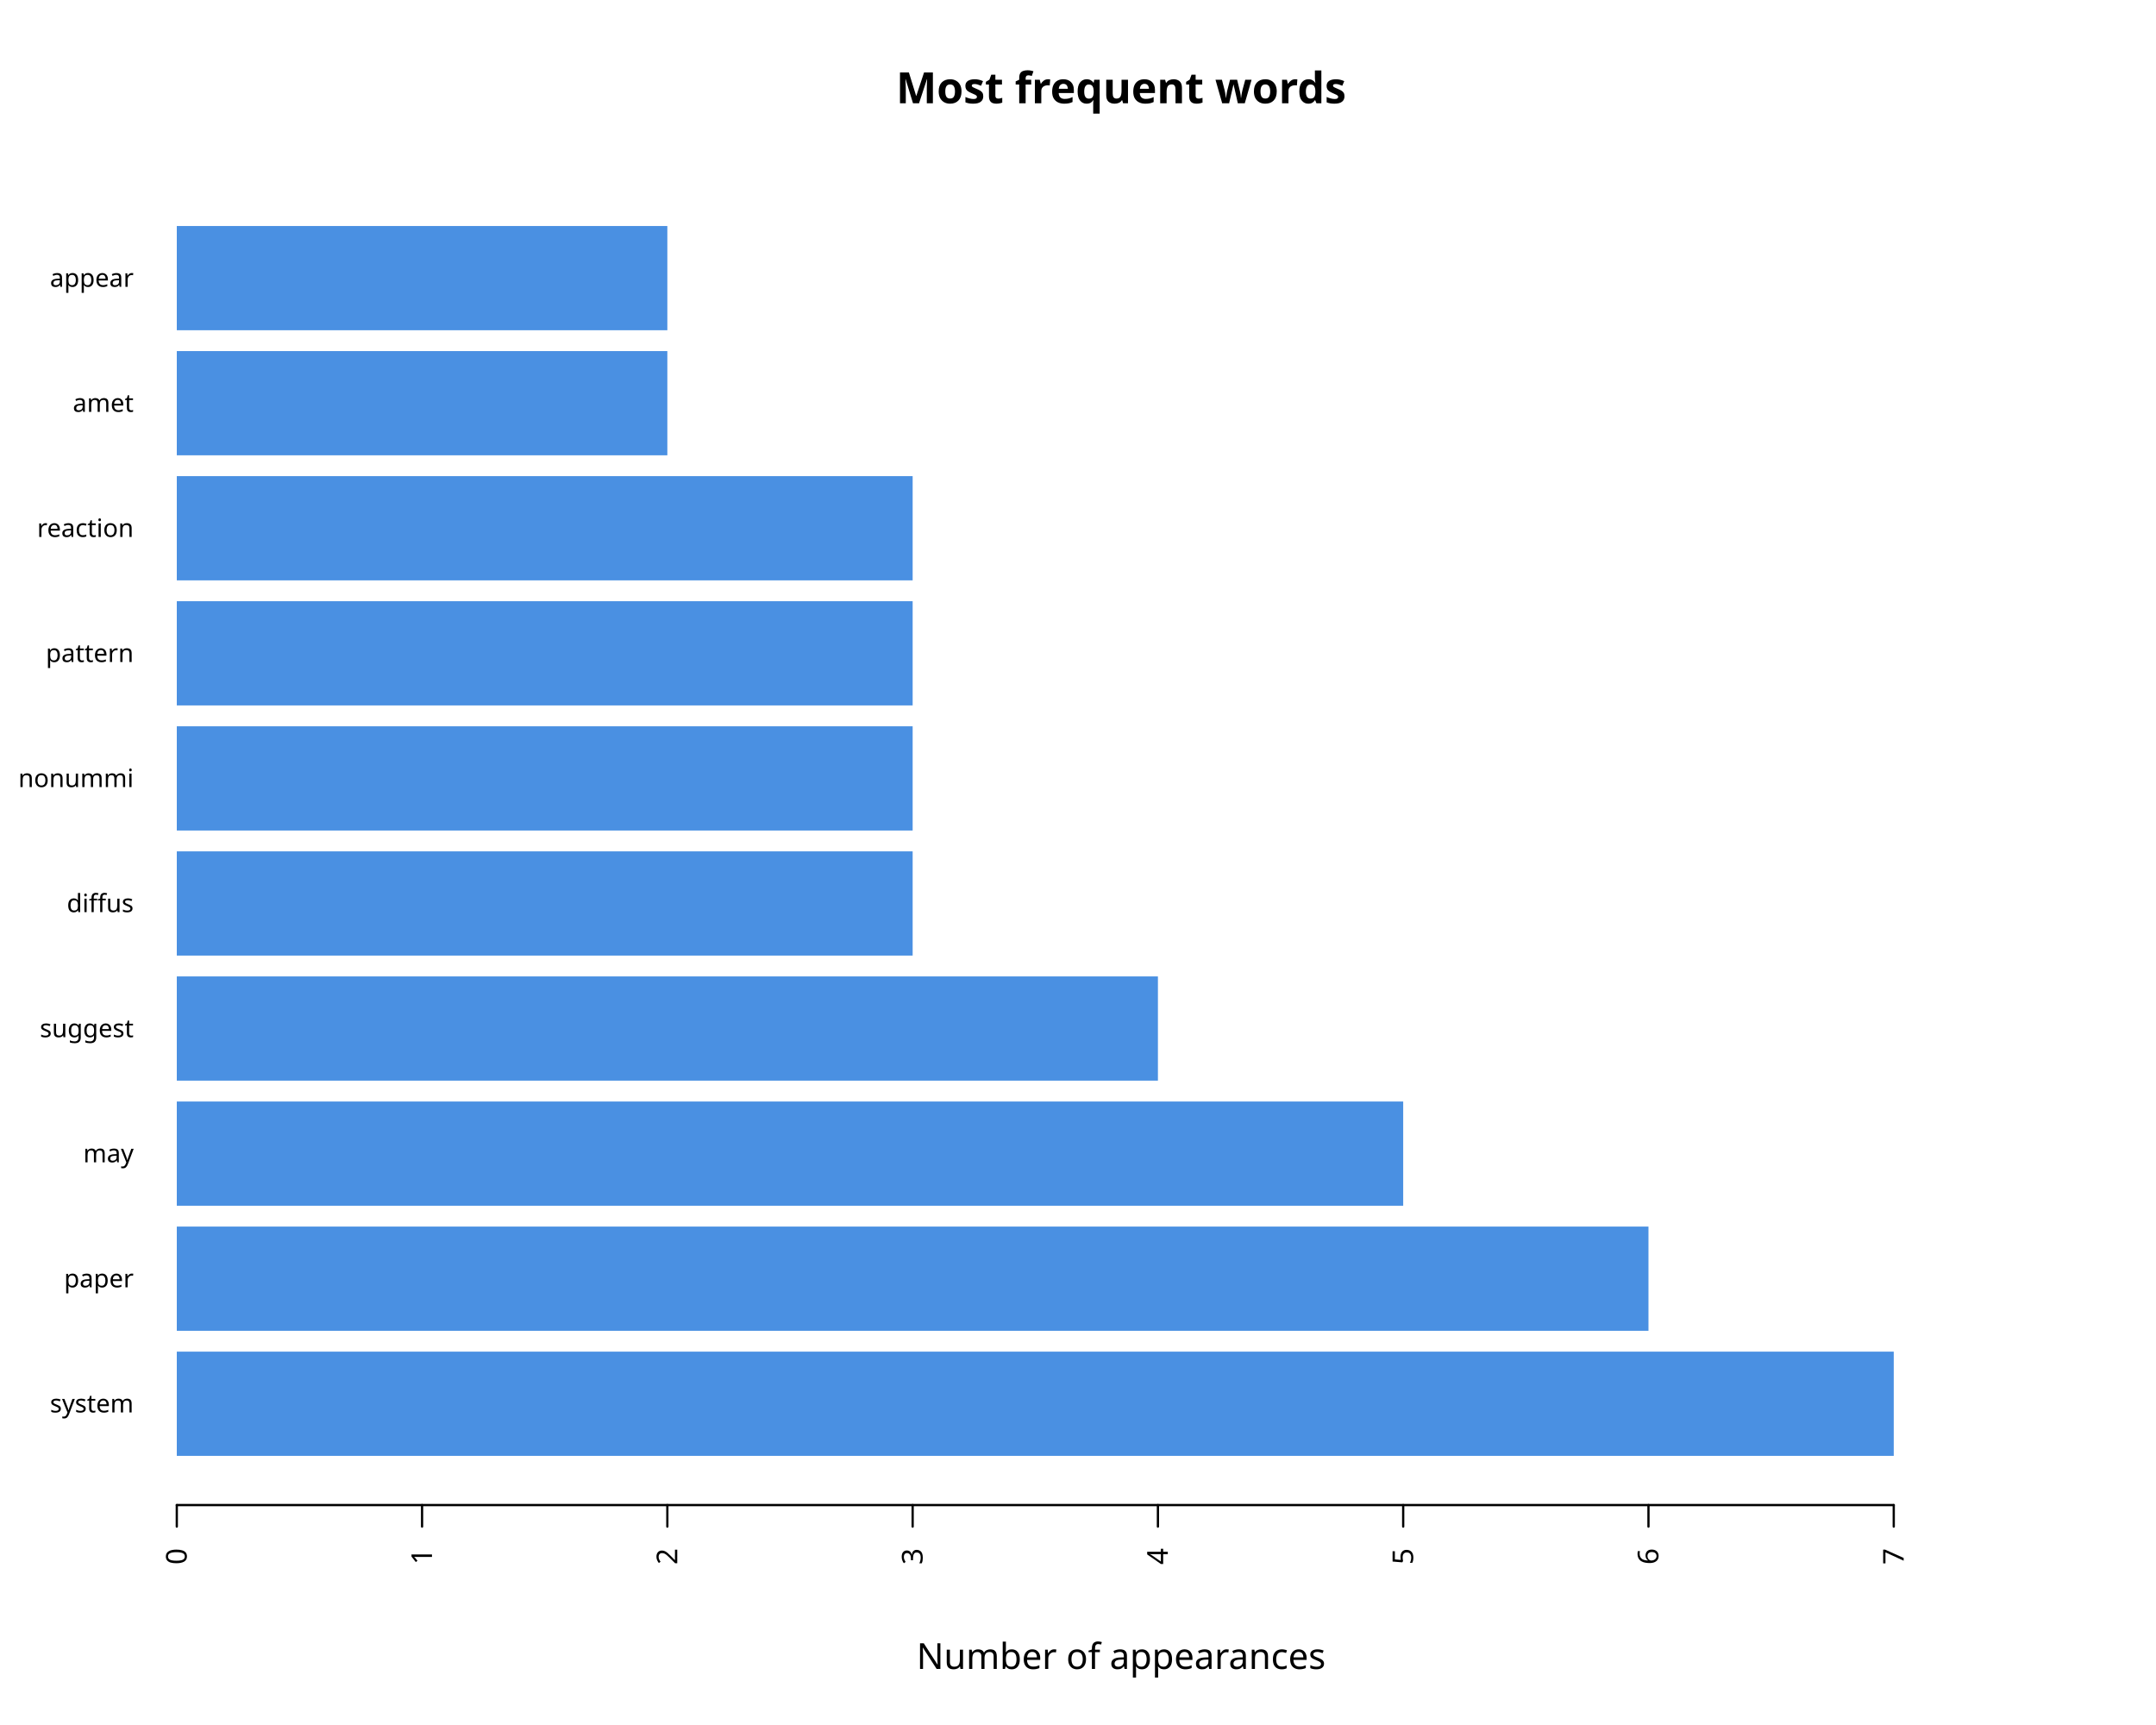
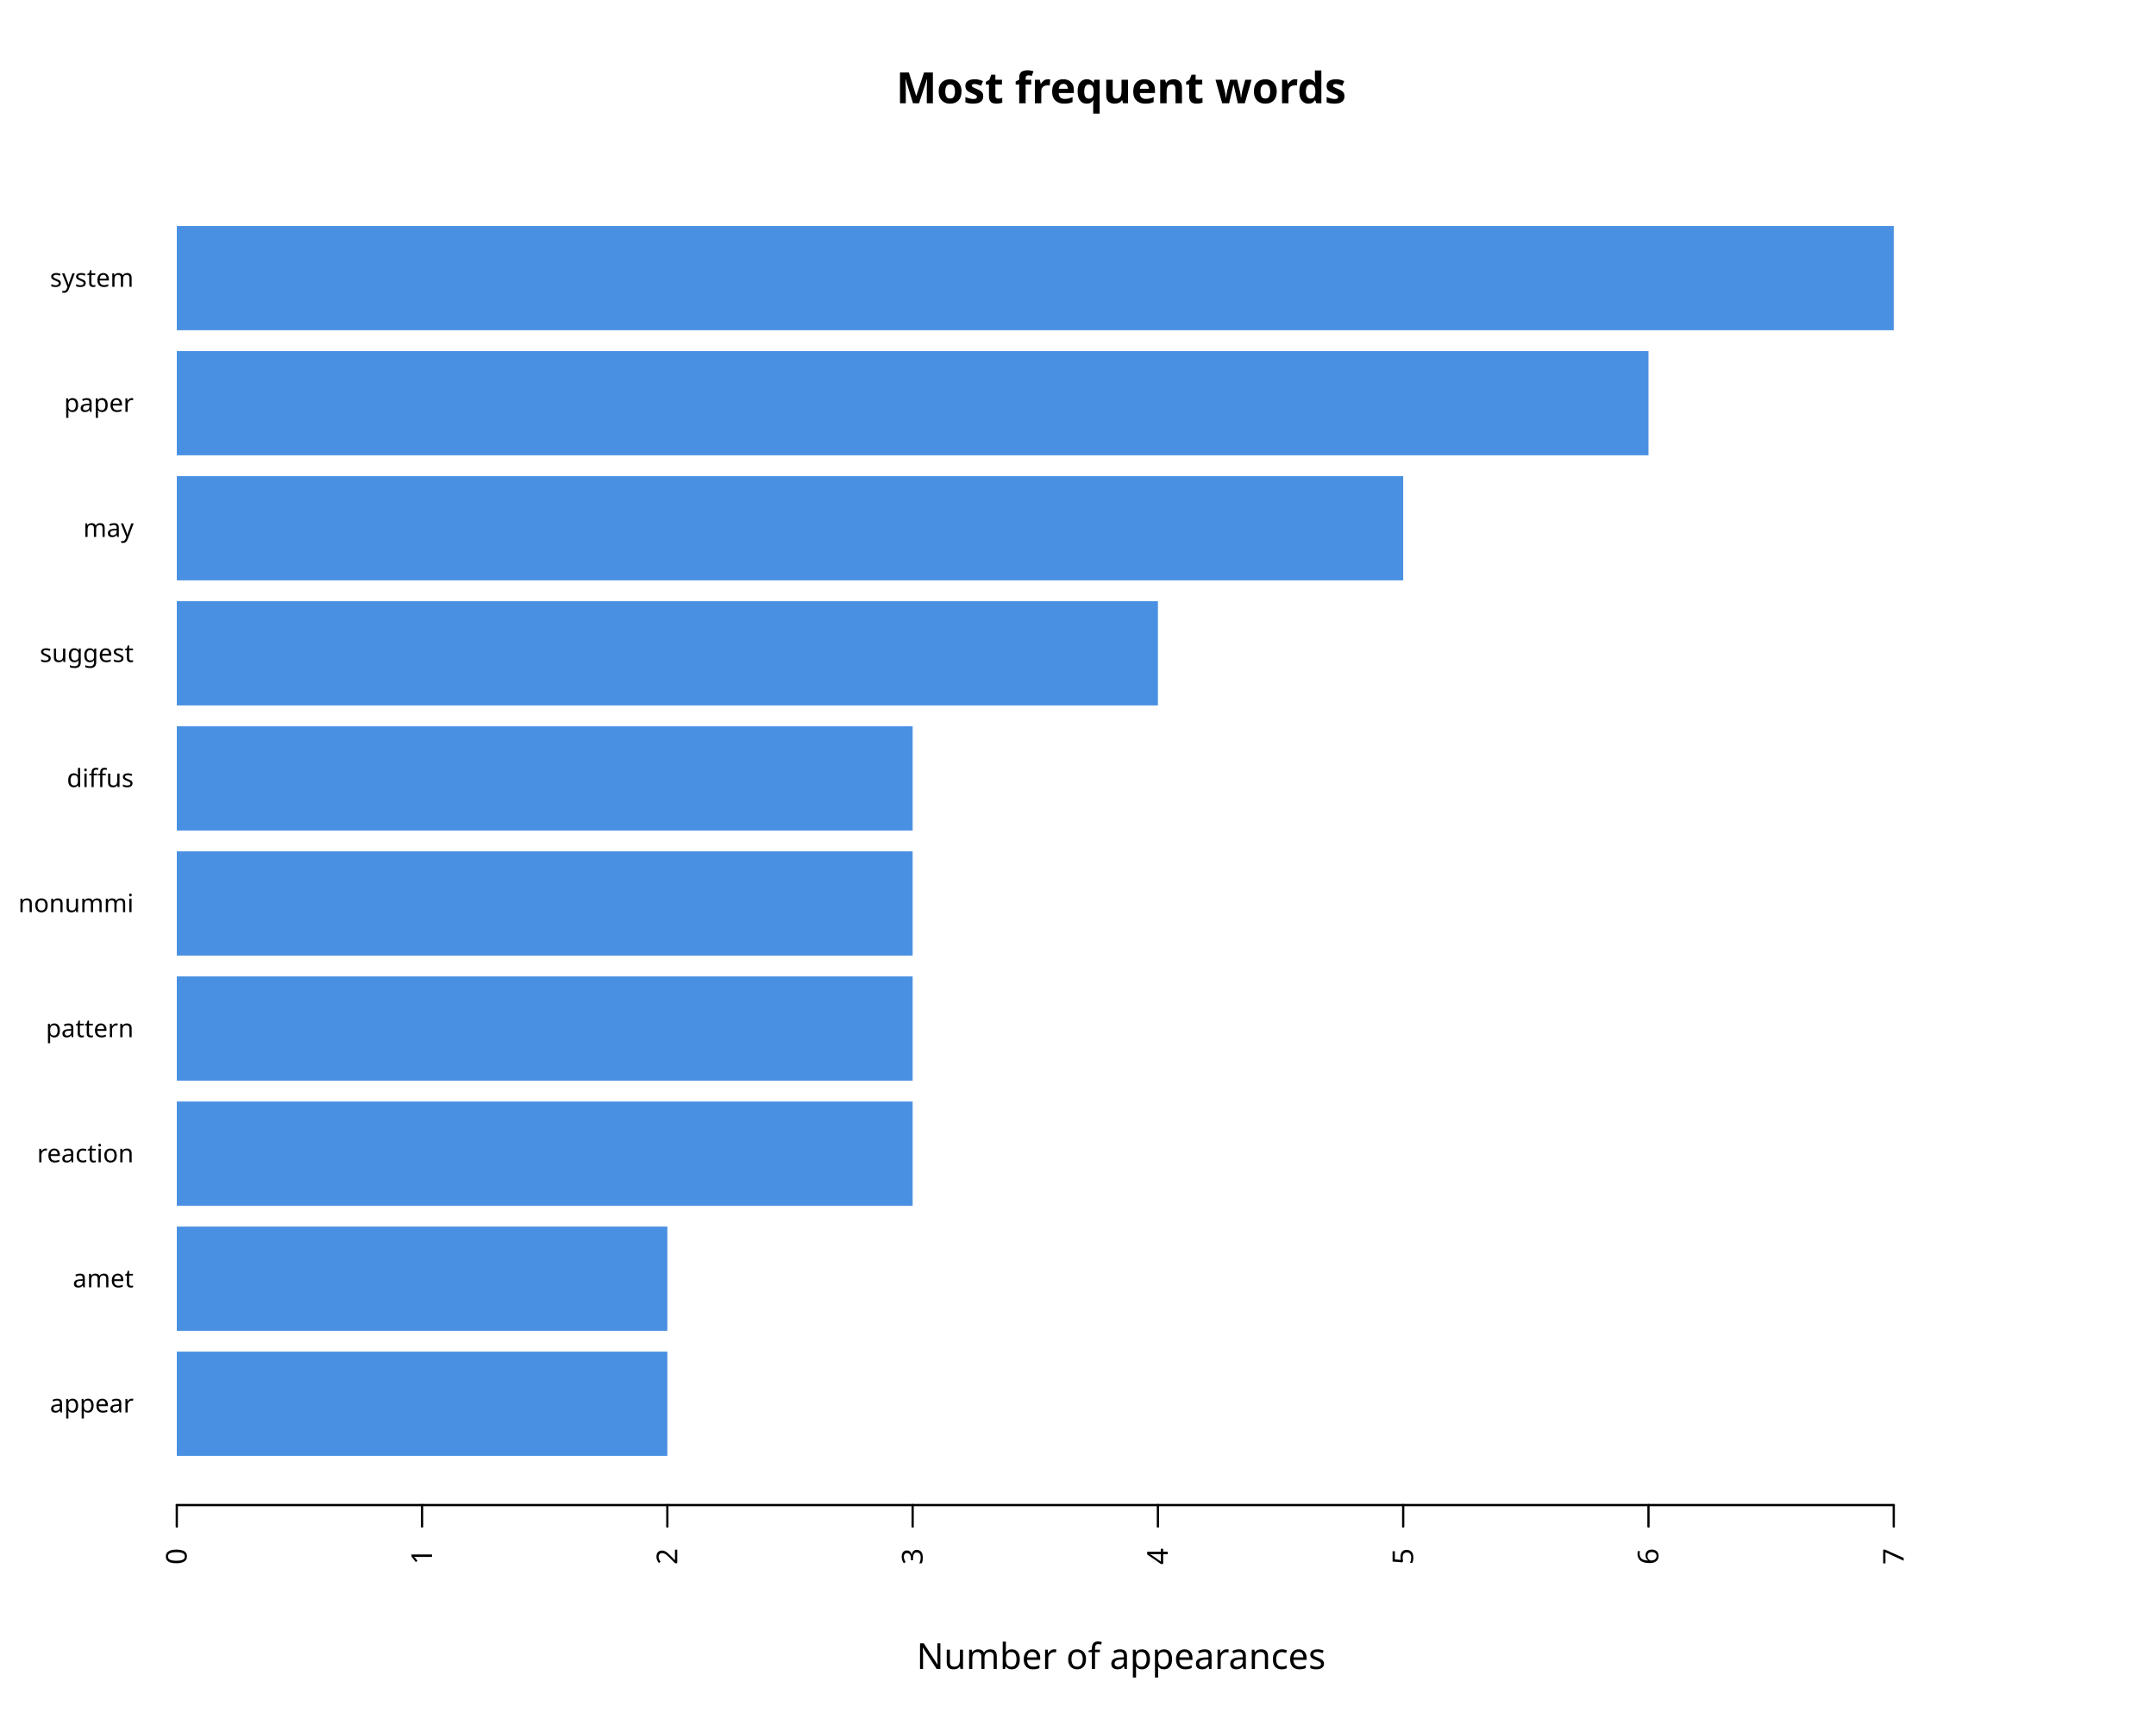
<svg xmlns="http://www.w3.org/2000/svg" class="svglite" data-engine-version="2.0" width="720.00pt" height="576.00pt" viewBox="0 0 720.00 576.00">
  <defs>
    <style type="text/css">
    .svglite line, .svglite polyline, .svglite polygon, .svglite path, .svglite rect, .svglite circle {
      fill: none;
      stroke: #000000;
      stroke-linecap: round;
      stroke-linejoin: round;
      stroke-miterlimit: 10.00;
    }
  </style>
  </defs>
  <rect width="100%" height="100%" style="stroke: none; fill: #FFFFFF;" />
  <defs>
    <clipPath id="cpMC4wMHw3MjAuMDB8MC4wMHw1NzYuMDA=">
      <rect x="0.00" y="0.00" width="720.00" height="576.00" />
    </clipPath>
  </defs>
  <g clip-path="url(#cpMC4wMHw3MjAuMDB8MC4wMHw1NzYuMDA=)">
-     <rect x="59.04" y="451.33" width="573.38" height="34.80" style="stroke-width: 0.75; stroke: none; fill: #4A90E2;" />
-     <rect x="59.04" y="409.57" width="491.47" height="34.80" style="stroke-width: 0.75; stroke: none; fill: #4A90E2;" />
-     <rect x="59.04" y="367.81" width="409.56" height="34.80" style="stroke-width: 0.75; stroke: none; fill: #4A90E2;" />
-     <rect x="59.04" y="326.04" width="327.65" height="34.80" style="stroke-width: 0.75; stroke: none; fill: #4A90E2;" />
+     <rect x="59.04" y="451.33" width="163.82" height="34.80" style="stroke-width: 0.75; stroke: none; fill: #4A90E2;" />
+     <rect x="59.04" y="409.57" width="163.82" height="34.80" style="stroke-width: 0.75; stroke: none; fill: #4A90E2;" />
+     <rect x="59.04" y="367.81" width="245.74" height="34.80" style="stroke-width: 0.75; stroke: none; fill: #4A90E2;" />
+     <rect x="59.04" y="326.04" width="245.74" height="34.80" style="stroke-width: 0.75; stroke: none; fill: #4A90E2;" />
    <rect x="59.04" y="284.28" width="245.74" height="34.80" style="stroke-width: 0.75; stroke: none; fill: #4A90E2;" />
    <rect x="59.04" y="242.52" width="245.74" height="34.80" style="stroke-width: 0.75; stroke: none; fill: #4A90E2;" />
-     <rect x="59.04" y="200.75" width="245.74" height="34.80" style="stroke-width: 0.75; stroke: none; fill: #4A90E2;" />
-     <rect x="59.04" y="158.99" width="245.74" height="34.80" style="stroke-width: 0.75; stroke: none; fill: #4A90E2;" />
-     <rect x="59.04" y="117.23" width="163.82" height="34.80" style="stroke-width: 0.75; stroke: none; fill: #4A90E2;" />
-     <rect x="59.04" y="75.47" width="163.82" height="34.80" style="stroke-width: 0.75; stroke: none; fill: #4A90E2;" />
-     <text x="44.64" y="471.62" text-anchor="end" style="font-size: 8.40px; font-family: sans;" textLength="26.62px" lengthAdjust="spacingAndGlyphs">system</text>
-     <text x="44.64" y="429.86" text-anchor="end" style="font-size: 8.40px; font-family: sans;" textLength="21.49px" lengthAdjust="spacingAndGlyphs">paper</text>
-     <text x="44.64" y="388.10" text-anchor="end" style="font-size: 8.40px; font-family: sans;" textLength="15.88px" lengthAdjust="spacingAndGlyphs">may</text>
-     <text x="44.64" y="346.33" text-anchor="end" style="font-size: 8.40px; font-family: sans;" textLength="29.43px" lengthAdjust="spacingAndGlyphs">suggest</text>
-     <text x="44.64" y="304.57" text-anchor="end" style="font-size: 8.40px; font-family: sans;" textLength="20.08px" lengthAdjust="spacingAndGlyphs">diffus</text>
-     <text x="44.64" y="262.81" text-anchor="end" style="font-size: 8.40px; font-family: sans;" textLength="34.55px" lengthAdjust="spacingAndGlyphs">nonummi</text>
-     <text x="44.64" y="221.05" text-anchor="end" style="font-size: 8.40px; font-family: sans;" textLength="26.15px" lengthAdjust="spacingAndGlyphs">pattern</text>
-     <text x="44.64" y="179.28" text-anchor="end" style="font-size: 8.40px; font-family: sans;" textLength="29.89px" lengthAdjust="spacingAndGlyphs">reaction</text>
-     <text x="44.64" y="137.52" text-anchor="end" style="font-size: 8.40px; font-family: sans;" textLength="18.68px" lengthAdjust="spacingAndGlyphs">amet</text>
-     <text x="44.64" y="95.76" text-anchor="end" style="font-size: 8.40px; font-family: sans;" textLength="26.16px" lengthAdjust="spacingAndGlyphs">appear</text>
+     <rect x="59.04" y="200.75" width="327.65" height="34.80" style="stroke-width: 0.75; stroke: none; fill: #4A90E2;" />
+     <rect x="59.04" y="158.99" width="409.56" height="34.80" style="stroke-width: 0.75; stroke: none; fill: #4A90E2;" />
+     <rect x="59.04" y="117.23" width="491.47" height="34.80" style="stroke-width: 0.75; stroke: none; fill: #4A90E2;" />
+     <rect x="59.04" y="75.47" width="573.38" height="34.80" style="stroke-width: 0.75; stroke: none; fill: #4A90E2;" />
+     <text x="44.64" y="471.62" text-anchor="end" style="font-size: 8.40px; font-family: sans;" textLength="26.16px" lengthAdjust="spacingAndGlyphs">appear</text>
+     <text x="44.64" y="429.86" text-anchor="end" style="font-size: 8.40px; font-family: sans;" textLength="18.68px" lengthAdjust="spacingAndGlyphs">amet</text>
+     <text x="44.64" y="388.10" text-anchor="end" style="font-size: 8.40px; font-family: sans;" textLength="29.89px" lengthAdjust="spacingAndGlyphs">reaction</text>
+     <text x="44.64" y="346.33" text-anchor="end" style="font-size: 8.40px; font-family: sans;" textLength="26.15px" lengthAdjust="spacingAndGlyphs">pattern</text>
+     <text x="44.64" y="304.57" text-anchor="end" style="font-size: 8.40px; font-family: sans;" textLength="34.55px" lengthAdjust="spacingAndGlyphs">nonummi</text>
+     <text x="44.64" y="262.81" text-anchor="end" style="font-size: 8.40px; font-family: sans;" textLength="20.08px" lengthAdjust="spacingAndGlyphs">diffus</text>
+     <text x="44.64" y="221.05" text-anchor="end" style="font-size: 8.40px; font-family: sans;" textLength="29.43px" lengthAdjust="spacingAndGlyphs">suggest</text>
+     <text x="44.64" y="179.28" text-anchor="end" style="font-size: 8.40px; font-family: sans;" textLength="15.88px" lengthAdjust="spacingAndGlyphs">may</text>
+     <text x="44.64" y="137.52" text-anchor="end" style="font-size: 8.40px; font-family: sans;" textLength="21.49px" lengthAdjust="spacingAndGlyphs">paper</text>
+     <text x="44.64" y="95.76" text-anchor="end" style="font-size: 8.40px; font-family: sans;" textLength="26.62px" lengthAdjust="spacingAndGlyphs">system</text>
    <text x="374.40" y="34.48" text-anchor="middle" style="font-size: 14.40px; font-weight: bold; font-family: sans;" textLength="130.48px" lengthAdjust="spacingAndGlyphs">Most frequent words</text>
    <text x="374.40" y="557.28" text-anchor="middle" style="font-size: 12.00px; font-family: sans;" textLength="128.76px" lengthAdjust="spacingAndGlyphs">Number of appearances</text>
    <line x1="59.04" y1="502.56" x2="632.42" y2="502.56" style="stroke-width: 0.75;" />
    <line x1="59.04" y1="502.56" x2="59.04" y2="509.76" style="stroke-width: 0.75;" />
    <line x1="140.95" y1="502.56" x2="140.95" y2="509.76" style="stroke-width: 0.75;" />
    <line x1="222.86" y1="502.56" x2="222.86" y2="509.76" style="stroke-width: 0.75;" />
    <line x1="304.78" y1="502.56" x2="304.78" y2="509.76" style="stroke-width: 0.75;" />
    <line x1="386.69" y1="502.56" x2="386.69" y2="509.76" style="stroke-width: 0.75;" />
    <line x1="468.60" y1="502.56" x2="468.60" y2="509.76" style="stroke-width: 0.75;" />
    <line x1="550.51" y1="502.56" x2="550.51" y2="509.76" style="stroke-width: 0.75;" />
    <line x1="632.42" y1="502.56" x2="632.42" y2="509.76" style="stroke-width: 0.75;" />
    <text transform="translate(62.34,516.96) rotate(-90)" text-anchor="end" style="font-size: 9.60px; font-family: sans;" textLength="5.34px" lengthAdjust="spacingAndGlyphs">0</text>
    <text transform="translate(144.26,516.96) rotate(-90)" text-anchor="end" style="font-size: 9.60px; font-family: sans;" textLength="5.34px" lengthAdjust="spacingAndGlyphs">1</text>
    <text transform="translate(226.17,516.96) rotate(-90)" text-anchor="end" style="font-size: 9.60px; font-family: sans;" textLength="5.34px" lengthAdjust="spacingAndGlyphs">2</text>
    <text transform="translate(308.08,516.96) rotate(-90)" text-anchor="end" style="font-size: 9.60px; font-family: sans;" textLength="5.34px" lengthAdjust="spacingAndGlyphs">3</text>
    <text transform="translate(389.99,516.96) rotate(-90)" text-anchor="end" style="font-size: 9.60px; font-family: sans;" textLength="5.34px" lengthAdjust="spacingAndGlyphs">4</text>
    <text transform="translate(471.90,516.96) rotate(-90)" text-anchor="end" style="font-size: 9.60px; font-family: sans;" textLength="5.34px" lengthAdjust="spacingAndGlyphs">5</text>
    <text transform="translate(553.81,516.96) rotate(-90)" text-anchor="end" style="font-size: 9.60px; font-family: sans;" textLength="5.34px" lengthAdjust="spacingAndGlyphs">6</text>
    <text transform="translate(635.73,516.96) rotate(-90)" text-anchor="end" style="font-size: 9.60px; font-family: sans;" textLength="5.34px" lengthAdjust="spacingAndGlyphs">7</text>
  </g>
</svg>
